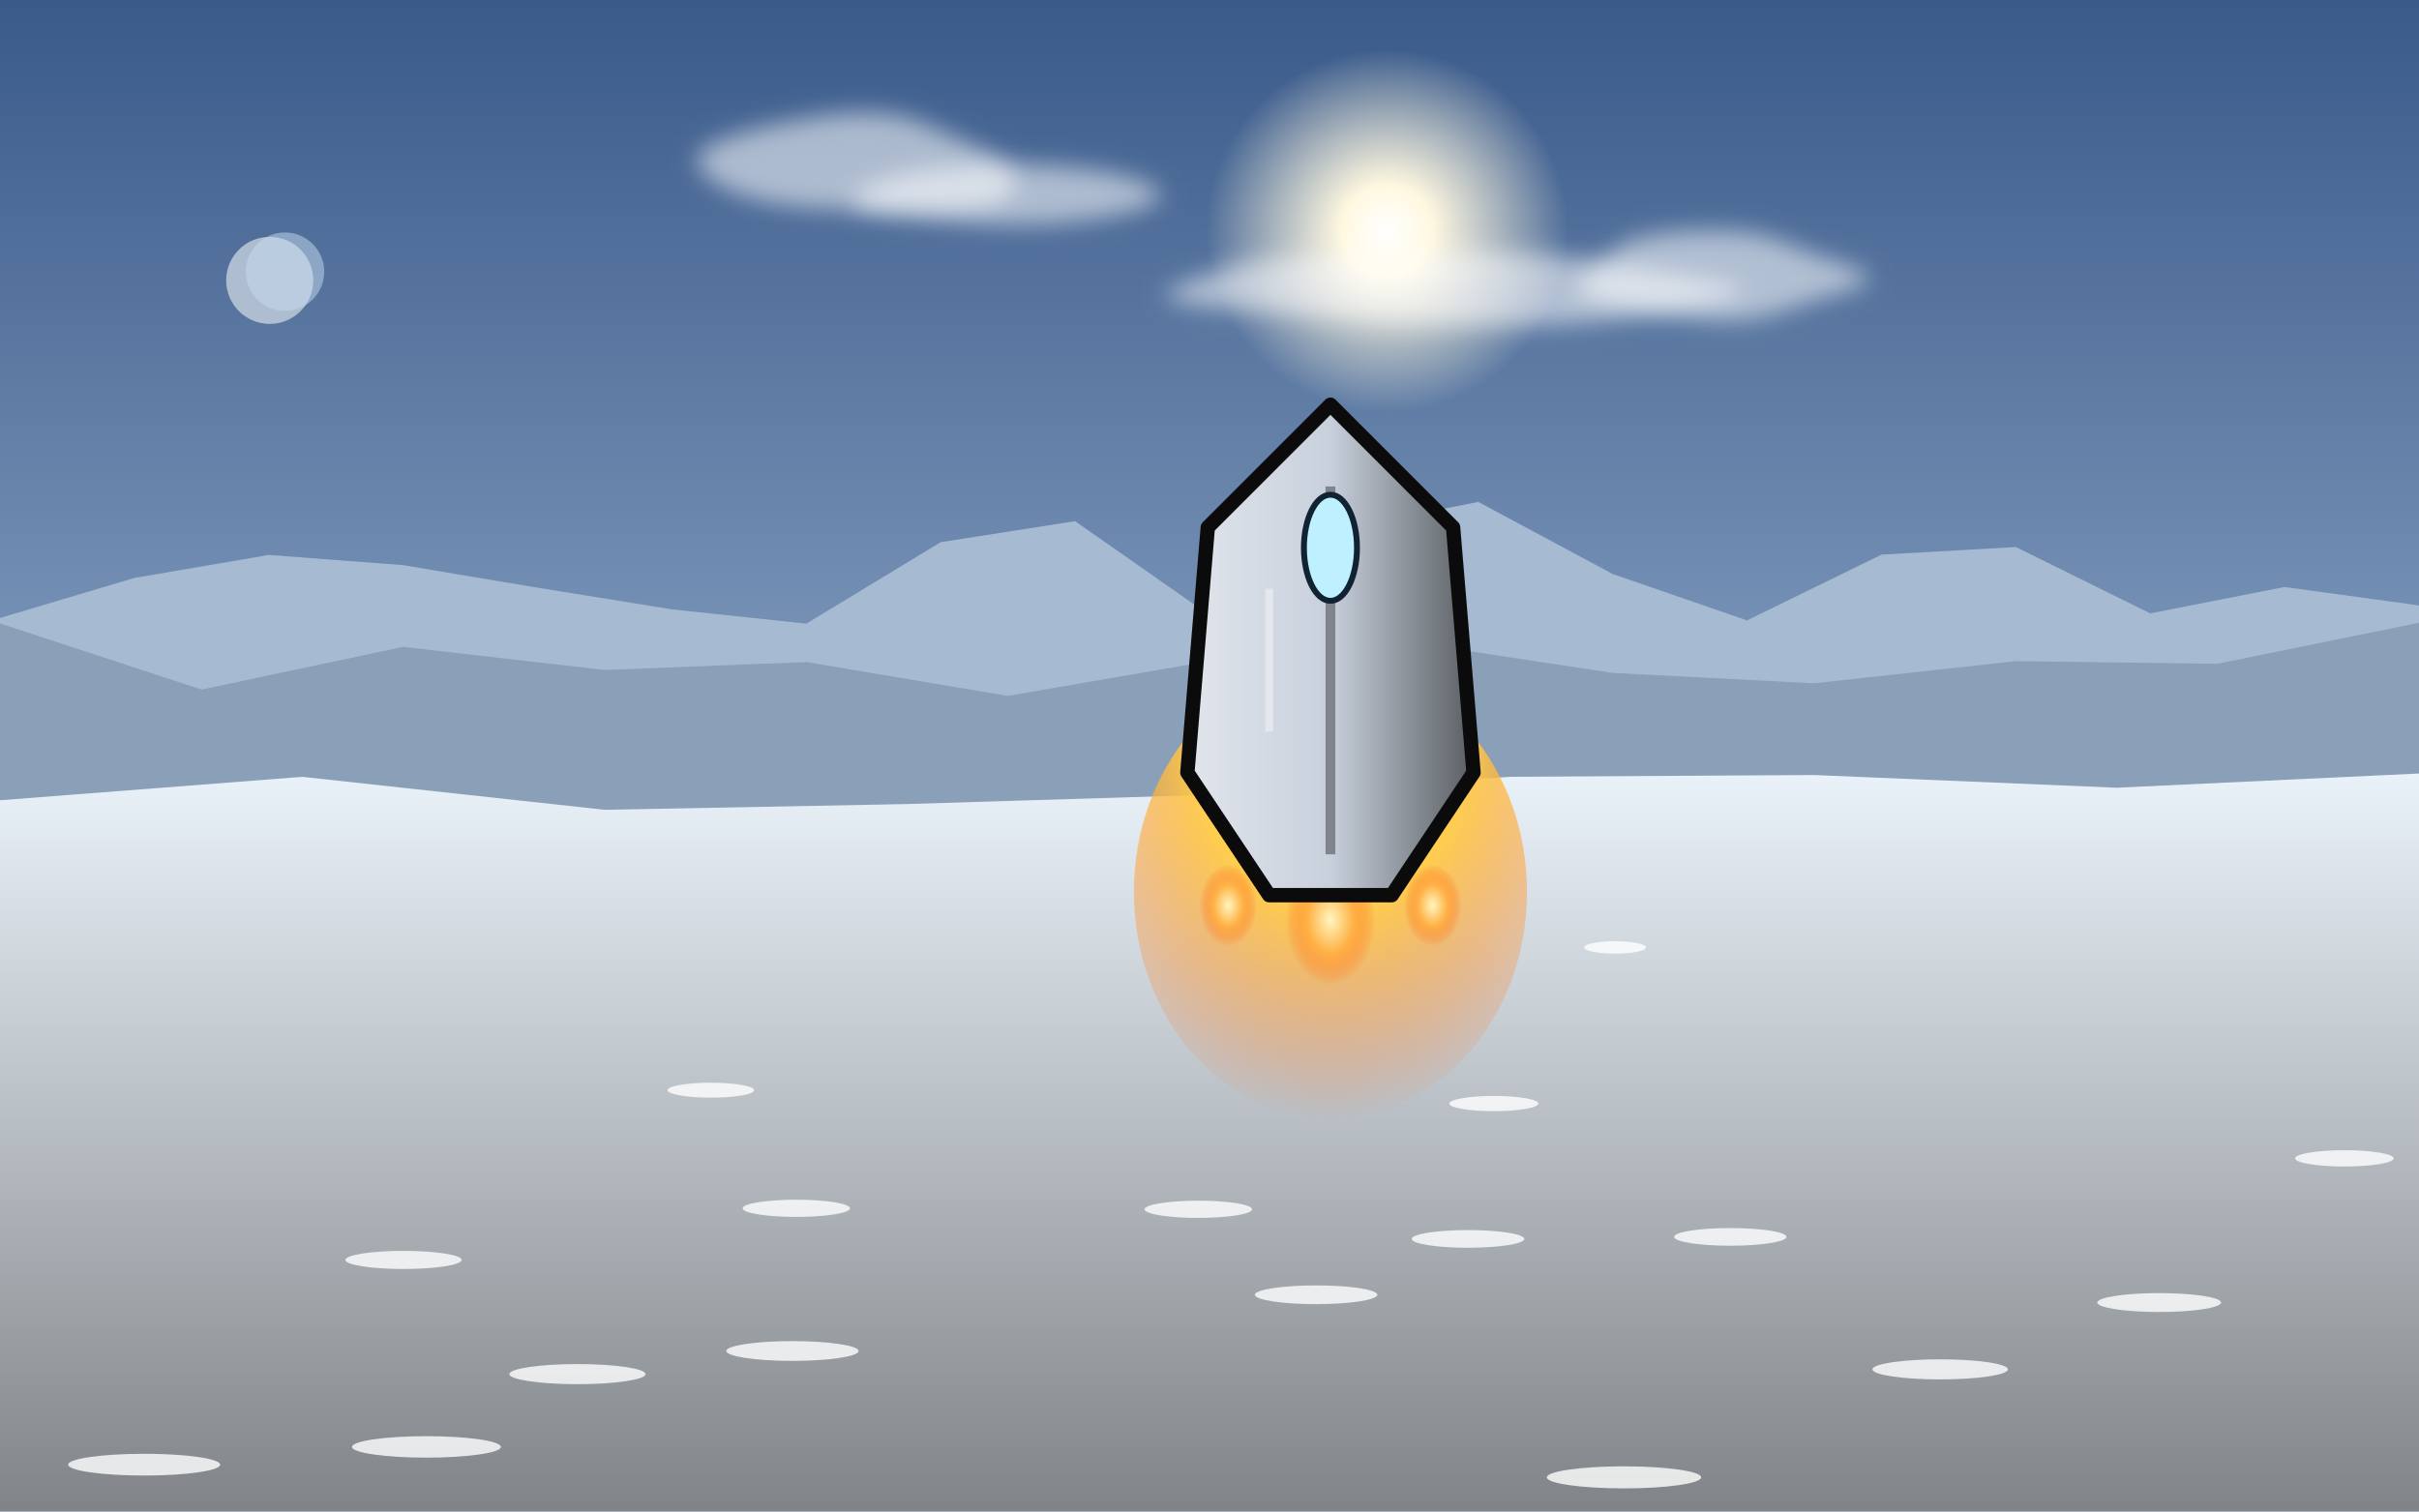
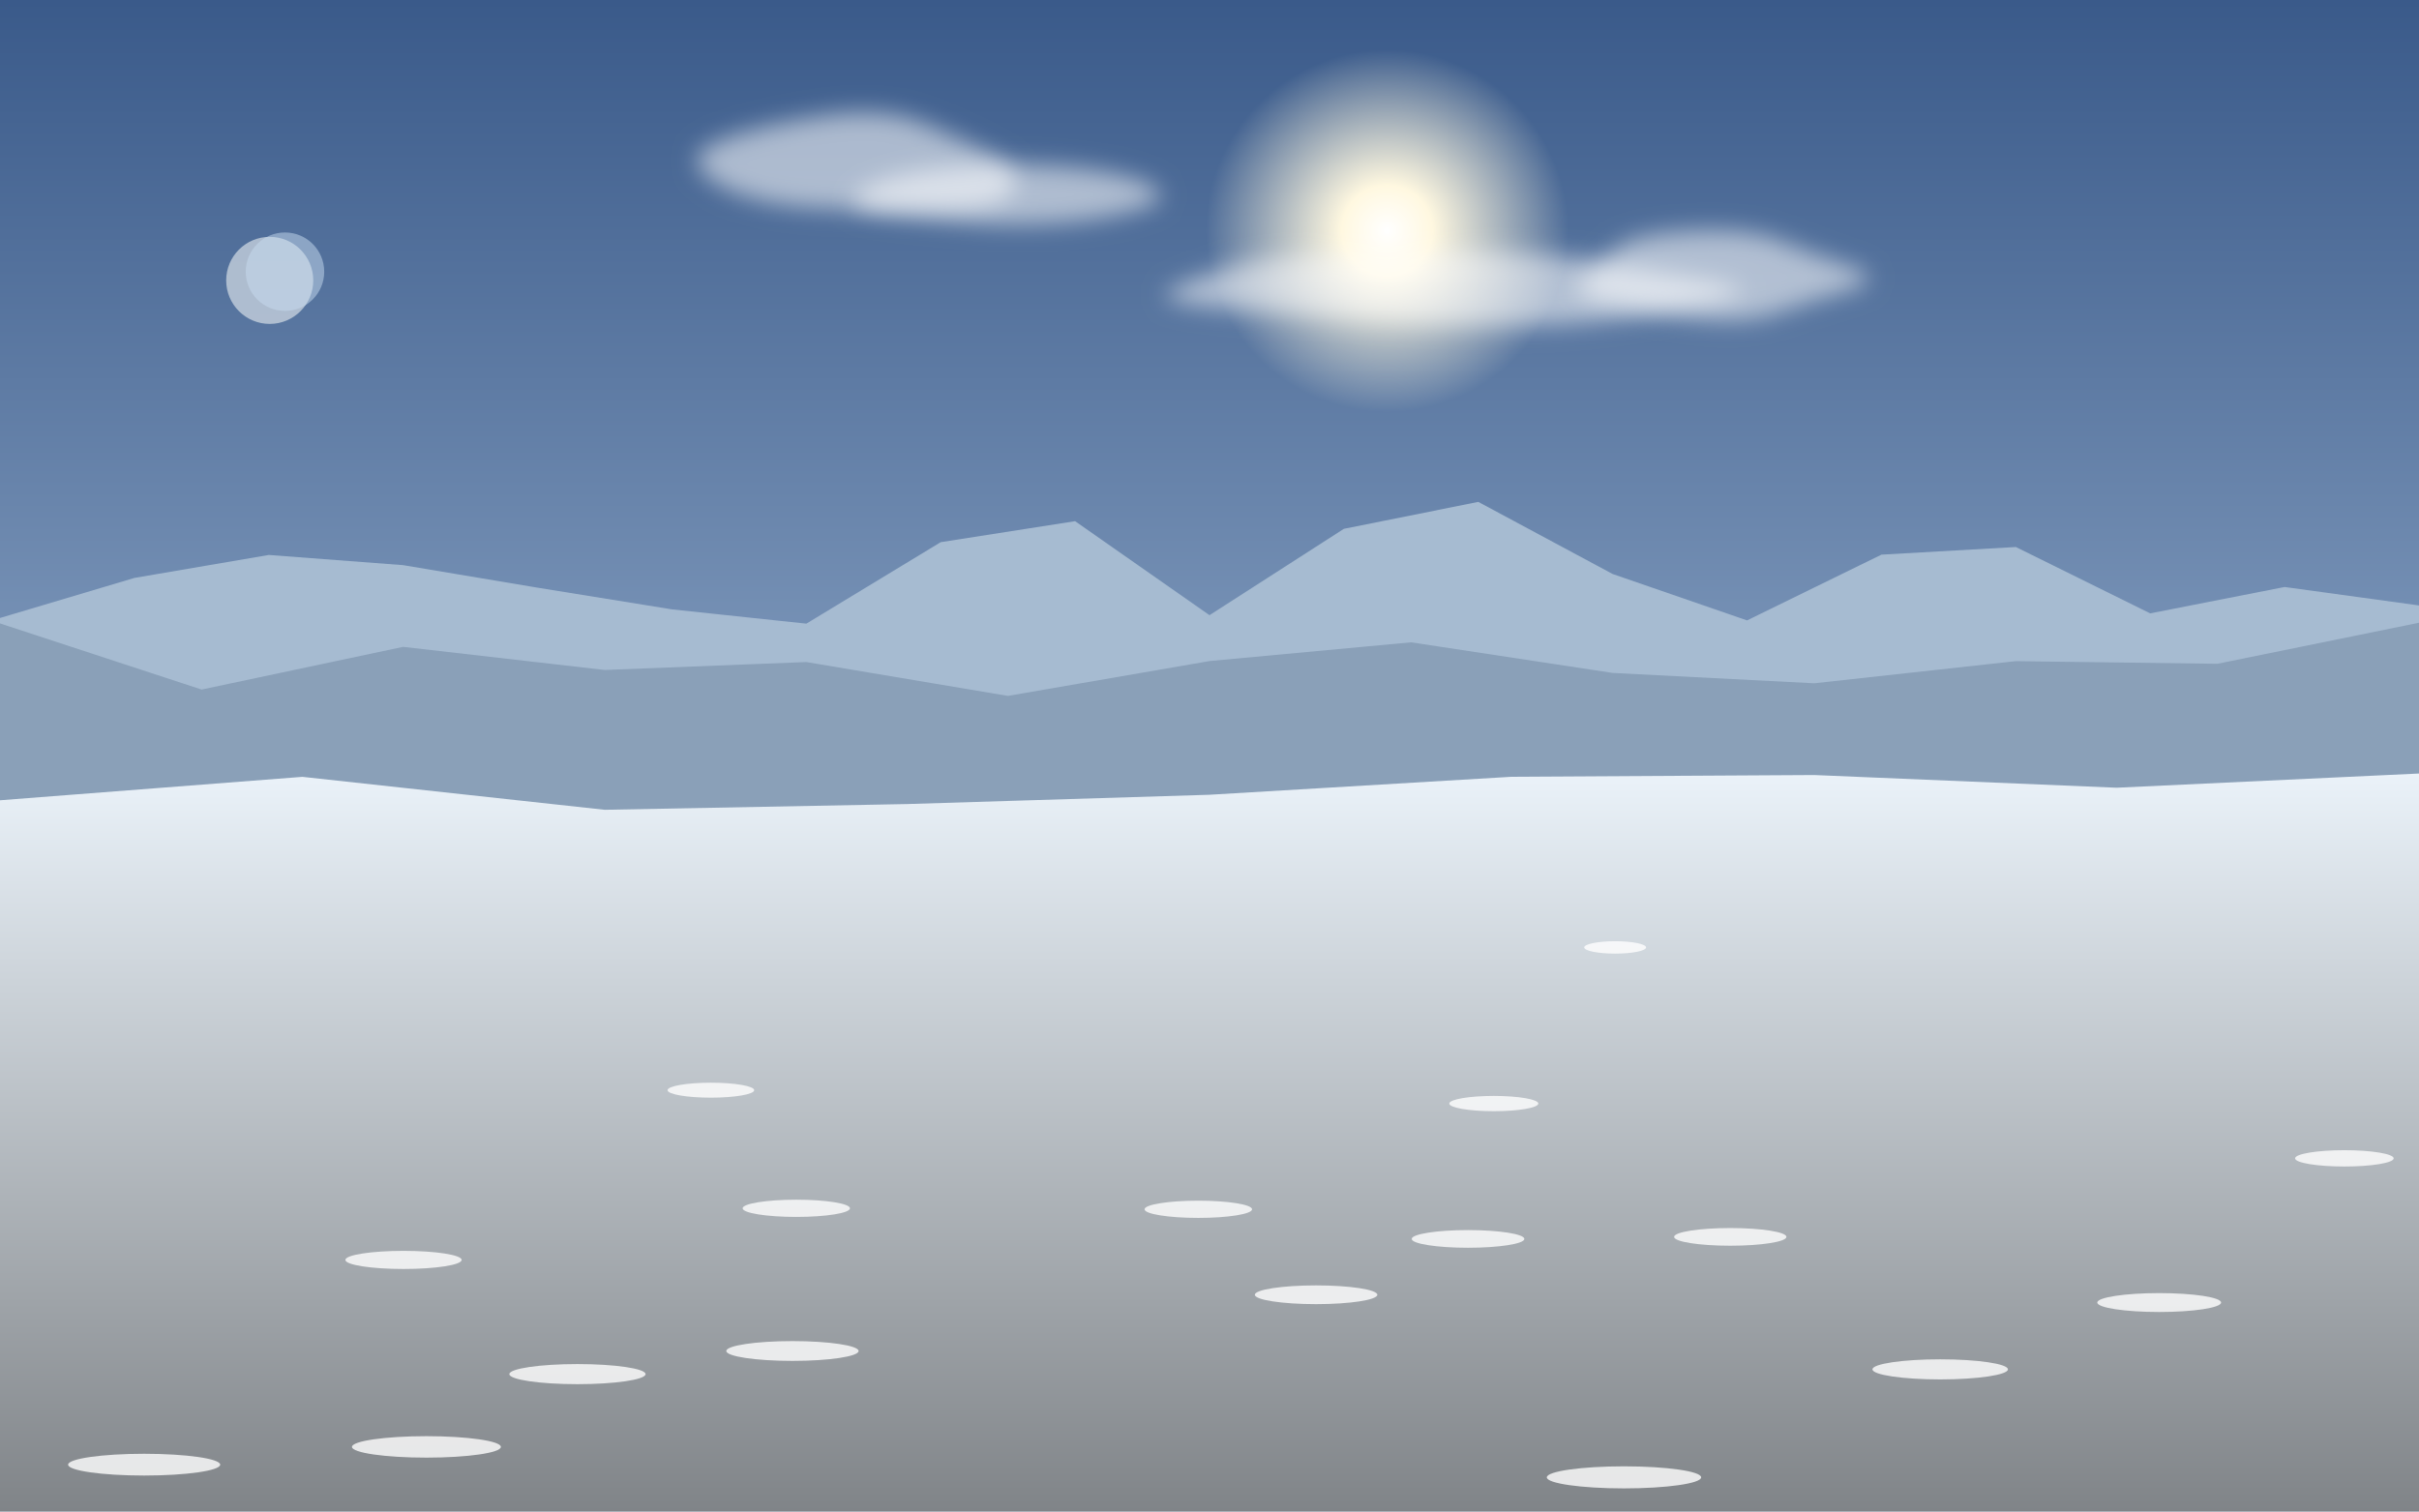
<svg xmlns="http://www.w3.org/2000/svg" width="320" height="200" viewBox="0 0 320 200">
  <defs>
    <linearGradient id="sky" x1="0" y1="0" x2="0" y2="1">
      <stop offset="0" stop-color="#3a5a8a" />
      <stop offset="1" stop-color="#c8dcf0" />
    </linearGradient>
    <linearGradient id="gr" x1="0" y1="0" x2="0" y2="1">
      <stop offset="0" stop-color="#eaf2f9" />
      <stop offset="1" stop-color="#808488" />
    </linearGradient>
    <filter id="soft" x="-50%" y="-50%" width="200%" height="200%">
      <feGaussianBlur stdDeviation="1.6" />
    </filter>
    <radialGradient id="sun" cx="0.5" cy="0.5" r="0.5">
      <stop offset="0" stop-color="#ffffff" />
      <stop offset="0.25" stop-color="#fff8e0" />
      <stop offset="1" stop-color="#fff8e0" stop-opacity="0" />
-     </radialGradient>
-     <linearGradient id="csh" x1="0" y1="0" x2="0" y2="1">
-       <stop offset="0" stop-color="#e1e5ec" />
-       <stop offset="0.5" stop-color="#c8d0dc" />
-       <stop offset="1" stop-color="#5a5e63" />
-     </linearGradient>
-     <radialGradient id="cse" cx="0.5" cy="0.5" r="0.5">
-       <stop offset="0" stop-color="#fff6c0" />
-       <stop offset="0.5" stop-color="#ffb347" />
-       <stop offset="1" stop-color="#ff6a1a" stop-opacity="0" />
-     </radialGradient>
-     <radialGradient id="fl" cx="0.5" cy="0.2" r="0.8">
-       <stop offset="0" stop-color="#ffffff" />
-       <stop offset="0.4" stop-color="#ffd04a" />
-       <stop offset="1" stop-color="#ff6a1a" stop-opacity="0" />
    </radialGradient>
  </defs>
  <rect x="0" y="0" width="320" height="200" fill="url(#sky)" />
  <circle cx="183.48" cy="30.54" r="24" fill="url(#sun)" />
  <circle cx="35.68" cy="37.1" r="5.76" fill="#c4d0dc" opacity="0.8" />
  <circle cx="37.7" cy="35.95" r="5.19" fill="#c8dcf0" opacity="0.5" />
  <path d="M131.26,20.46Q135.1,22.39 134.11,25.03Q133.11,27.66 124.12,27.79Q115.12,27.92 108.74,27.57Q102.35,27.23 98.15,25.77Q93.95,24.31 92.53,22.24Q91.11,20.16 95.82,18.39Q100.53,16.62 108.65,15.36Q116.77,14.1 122.09,16.31Q127.42,18.52 131.26,20.46Z" fill="#ffffff" opacity="0.55" filter="url(#soft)" />
  <path d="M152.23,24.54Q155.42,26.14 151.08,27.52Q146.73,28.91 140.8,29.41Q134.86,29.91 129.55,29.49Q124.24,29.07 118.11,28.41Q111.98,27.74 112.92,26.21Q113.86,24.68 117.89,23.5Q121.93,22.31 128.75,21.89Q135.57,21.46 142.3,22.2Q149.03,22.94 152.23,24.54Z" fill="#ffffff" opacity="0.55" filter="url(#soft)" />
  <path d="M226.45,37.1Q233.31,38.26 228.16,39.58Q223.02,40.89 212.61,42.28Q202.21,43.66 187.63,42.79Q173.05,41.92 162.45,40.88Q151.84,39.84 154.81,38.38Q157.78,36.91 162.68,35.26Q167.57,33.61 184.77,33.31Q201.98,33.01 210.78,34.47Q219.59,35.93 226.45,37.1Z" fill="#ffffff" opacity="0.55" filter="url(#soft)" />
  <path d="M244.81,35.29Q249.67,36.87 244.54,38.38Q239.4,39.9 235.08,41.38Q230.75,42.86 224.64,42.08Q218.53,41.29 212.78,40.16Q207.02,39.04 209.21,37.1Q211.39,35.17 213.56,33.09Q215.72,31.01 223.46,30.58Q231.19,30.14 235.57,31.92Q239.94,33.7 244.81,35.29Z" fill="#ffffff" opacity="0.55" filter="url(#soft)" />
  <path d="M0,100L0,81.77L17.78,76.47L35.56,73.43L53.33,74.78L71.11,77.76L88.89,80.63L106.67,82.52L124.44,71.74L142.22,68.96L160,81.4L177.78,69.97L195.56,66.41L213.33,75.95L231.11,82.09L248.89,73.39L266.67,72.38L284.44,81.16L302.22,77.67L320,80.11L320,100Z" fill="#a6bbd1" />
  <path d="M0,114L0,82.49L26.67,91.24L53.33,85.59L80,88.65L106.67,87.6L133.33,92.08L160,87.47L186.67,84.99L213.33,89.04L240,90.41L266.67,87.48L293.33,87.83L320,82.4L320,114Z" fill="#8aa0b8" />
  <path d="M0,200L0,105.89L40,102.79L80,107.15L120,106.39L160,105.16L200,102.78L240,102.55L280,104.23L320,102.35L320,200Z" fill="url(#gr)" />
  <ellipse cx="285.63" cy="172.35" rx="8.19" ry="1.25" fill="#ffffff" opacity="0.8" />
  <ellipse cx="228.89" cy="163.66" rx="7.43" ry="1.17" fill="#ffffff" opacity="0.8" />
  <ellipse cx="197.61" cy="146.02" rx="5.89" ry="1.01" fill="#ffffff" opacity="0.8" />
  <ellipse cx="19.07" cy="193.8" rx="10.06" ry="1.44" fill="#ffffff" opacity="0.8" />
  <ellipse cx="214.83" cy="195.48" rx="10.21" ry="1.46" fill="#ffffff" opacity="0.8" />
  <ellipse cx="256.66" cy="181.19" rx="8.96" ry="1.33" fill="#ffffff" opacity="0.8" />
  <ellipse cx="174.1" cy="171.32" rx="8.1" ry="1.24" fill="#ffffff" opacity="0.8" />
  <ellipse cx="310.13" cy="153.27" rx="6.52" ry="1.08" fill="#ffffff" opacity="0.8" />
  <ellipse cx="53.38" cy="166.71" rx="7.69" ry="1.2" fill="#ffffff" opacity="0.8" />
  <ellipse cx="104.83" cy="178.76" rx="8.75" ry="1.31" fill="#ffffff" opacity="0.8" />
  <ellipse cx="56.41" cy="191.45" rx="9.85" ry="1.42" fill="#ffffff" opacity="0.8" />
  <ellipse cx="194.2" cy="163.93" rx="7.45" ry="1.17" fill="#ffffff" opacity="0.8" />
  <ellipse cx="213.66" cy="125.36" rx="4.09" ry="0.82" fill="#ffffff" opacity="0.8" />
  <ellipse cx="105.34" cy="159.88" rx="7.1" ry="1.14" fill="#ffffff" opacity="0.8" />
  <ellipse cx="94.04" cy="144.25" rx="5.73" ry="0.99" fill="#ffffff" opacity="0.8" />
  <ellipse cx="158.52" cy="160.01" rx="7.11" ry="1.14" fill="#ffffff" opacity="0.8" />
  <ellipse cx="76.39" cy="181.82" rx="9.01" ry="1.33" fill="#ffffff" opacity="0.8" />
-   <ellipse cx="176" cy="118" rx="26" ry="30" fill="url(#fl)" />
-   <g transform="translate(176 86) rotate(-90) scale(2.6) translate(-16 -12)">
-     <ellipse cx="2.27" cy="12" rx="3.33" ry="2.29" fill="url(#cse)" />
-     <ellipse cx="3" cy="6.8" rx="2.08" ry="1.46" fill="url(#cse)" />
-     <ellipse cx="3" cy="17.2" rx="2.08" ry="1.46" fill="url(#cse)" />
-     <polygon points="28.48,12 22.24,5.76 9.76,4.72 3.52,8.88 3.52,15.12 9.76,19.28 22.24,18.24" fill="url(#csh)" stroke="#0b0b0b" stroke-width="0.73" stroke-linejoin="round" />
-     <line x1="5.6" y1="12" x2="24.32" y2="12" stroke="#6e7279" stroke-width="0.5" opacity="0.8" />
-     <line x1="11.84" y1="8.88" x2="19.12" y2="8.88" stroke="#e9ecf1" stroke-width="0.4" opacity="0.8" />
-     <ellipse cx="21.2" cy="12" rx="2.7" ry="1.35" fill="#bff0ff" stroke="#123" stroke-width="0.3" />
-   </g>
</svg>
